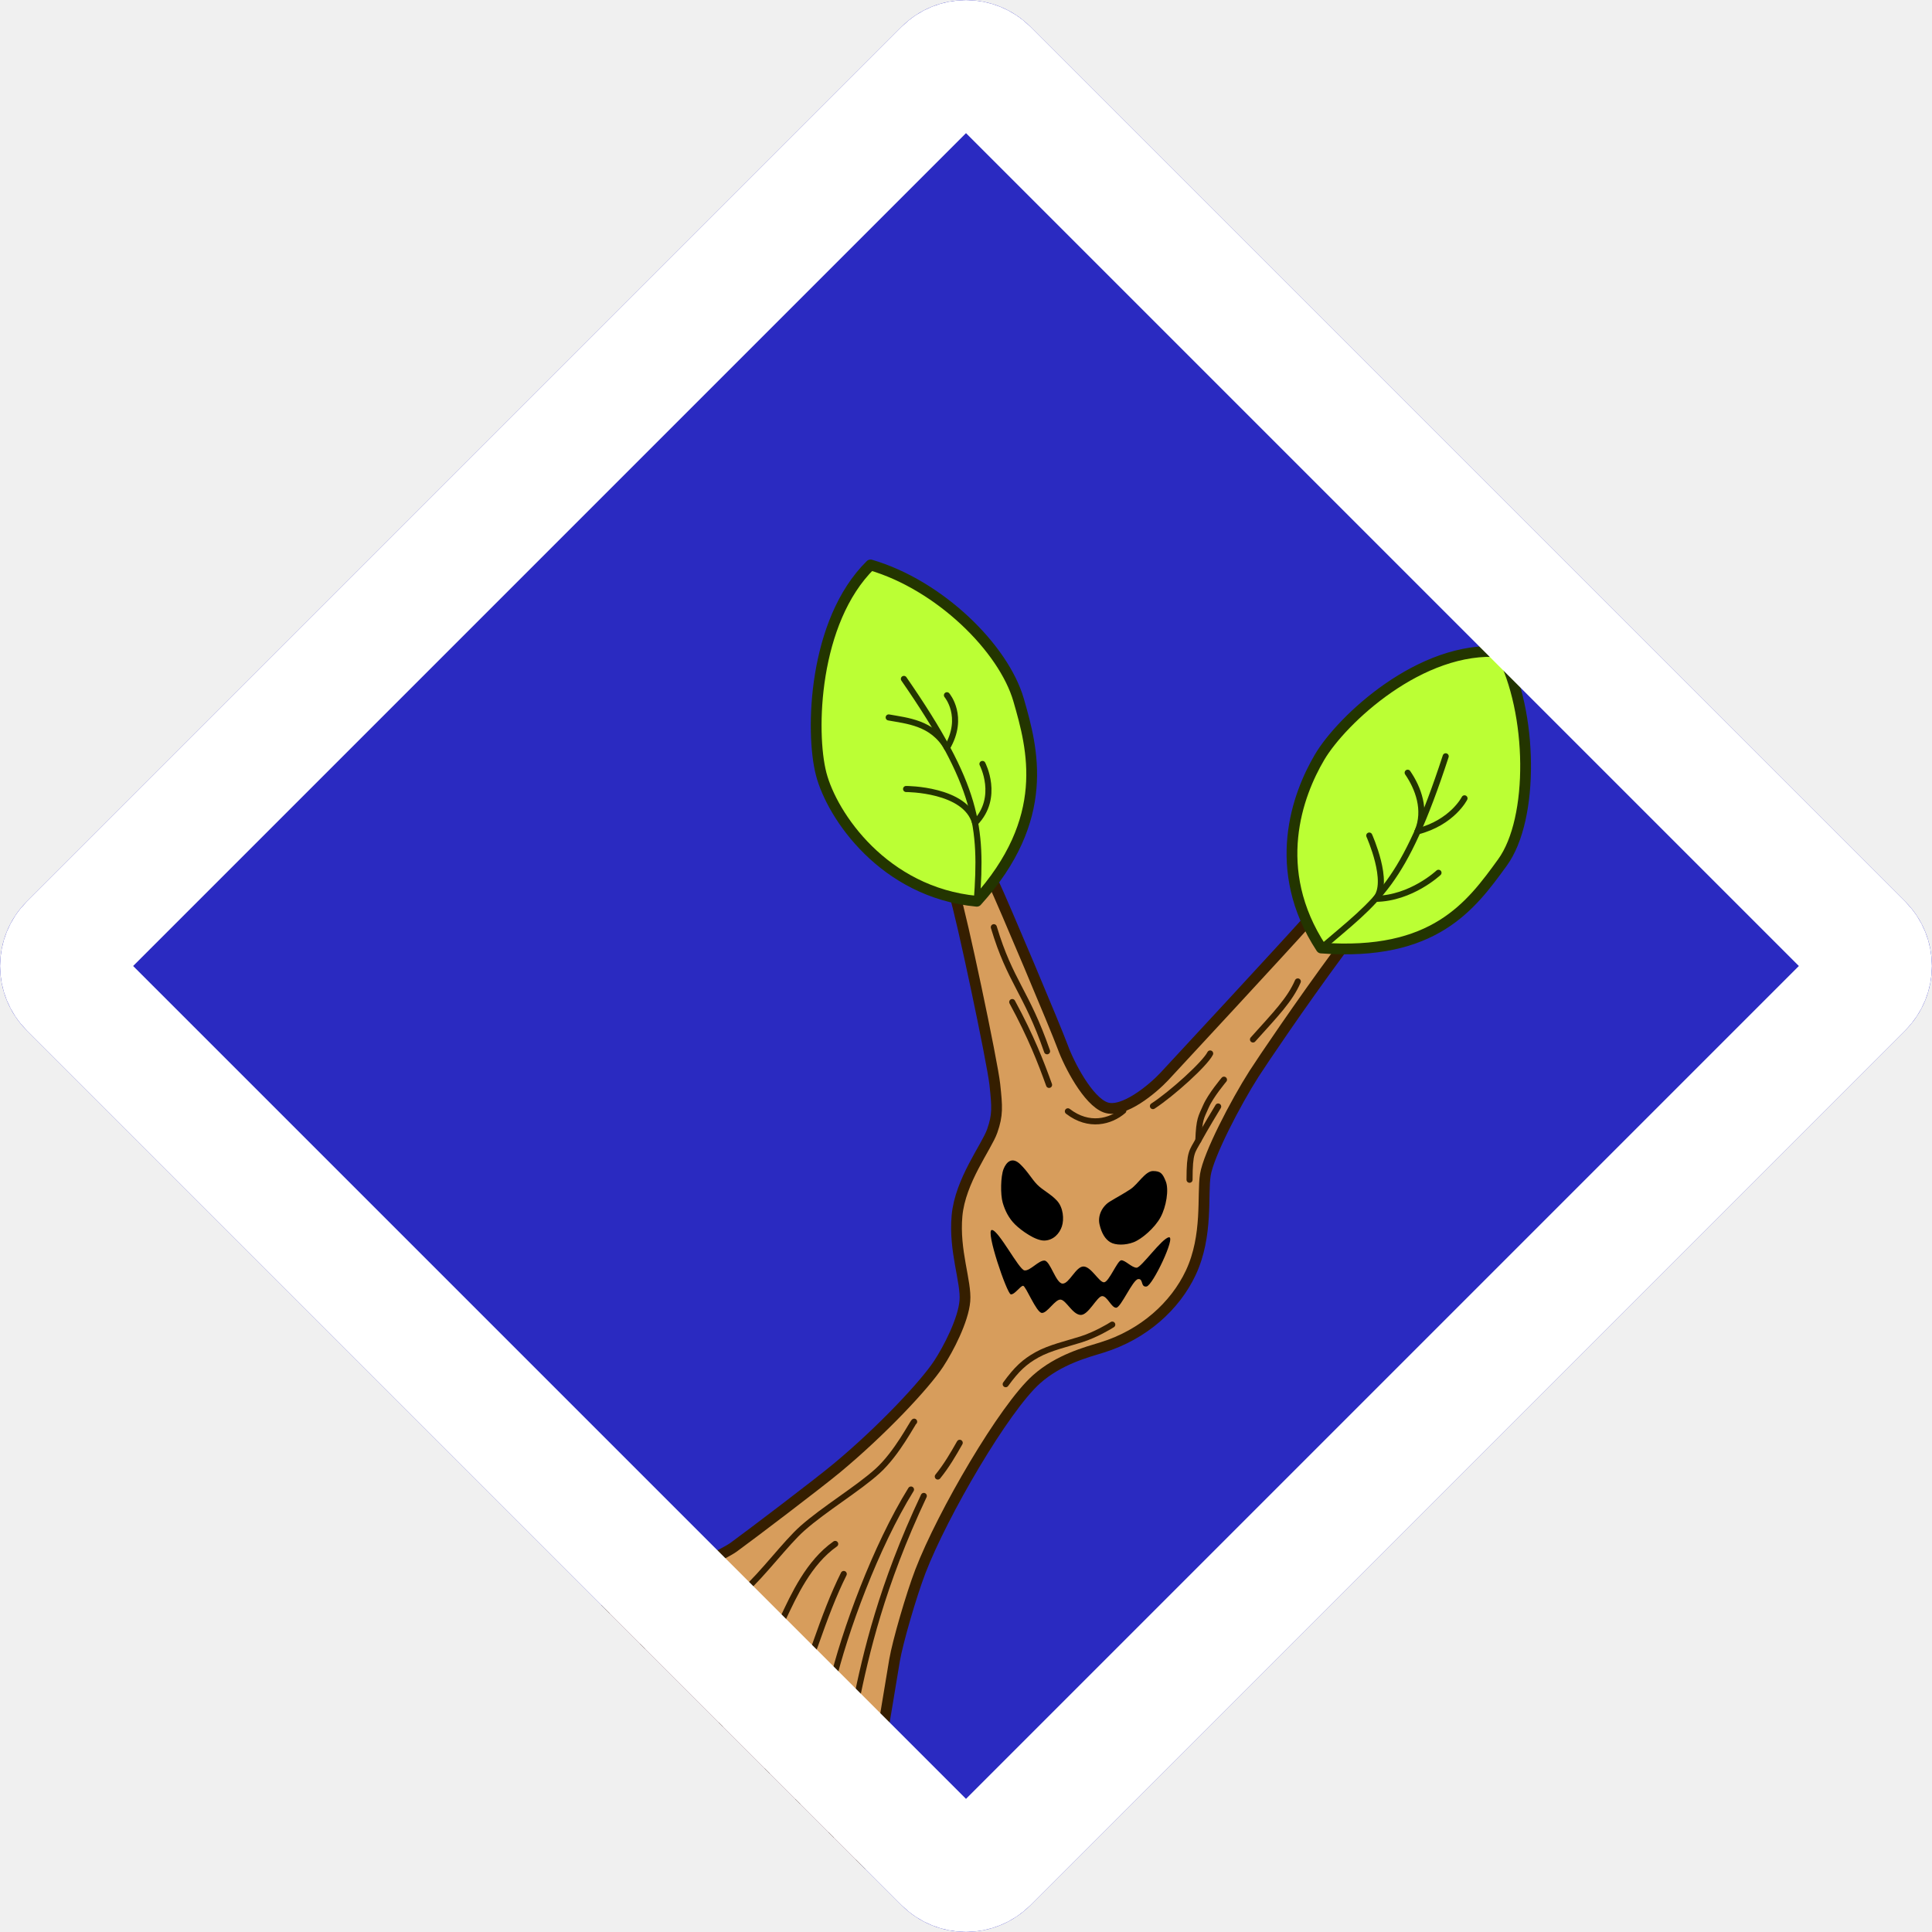
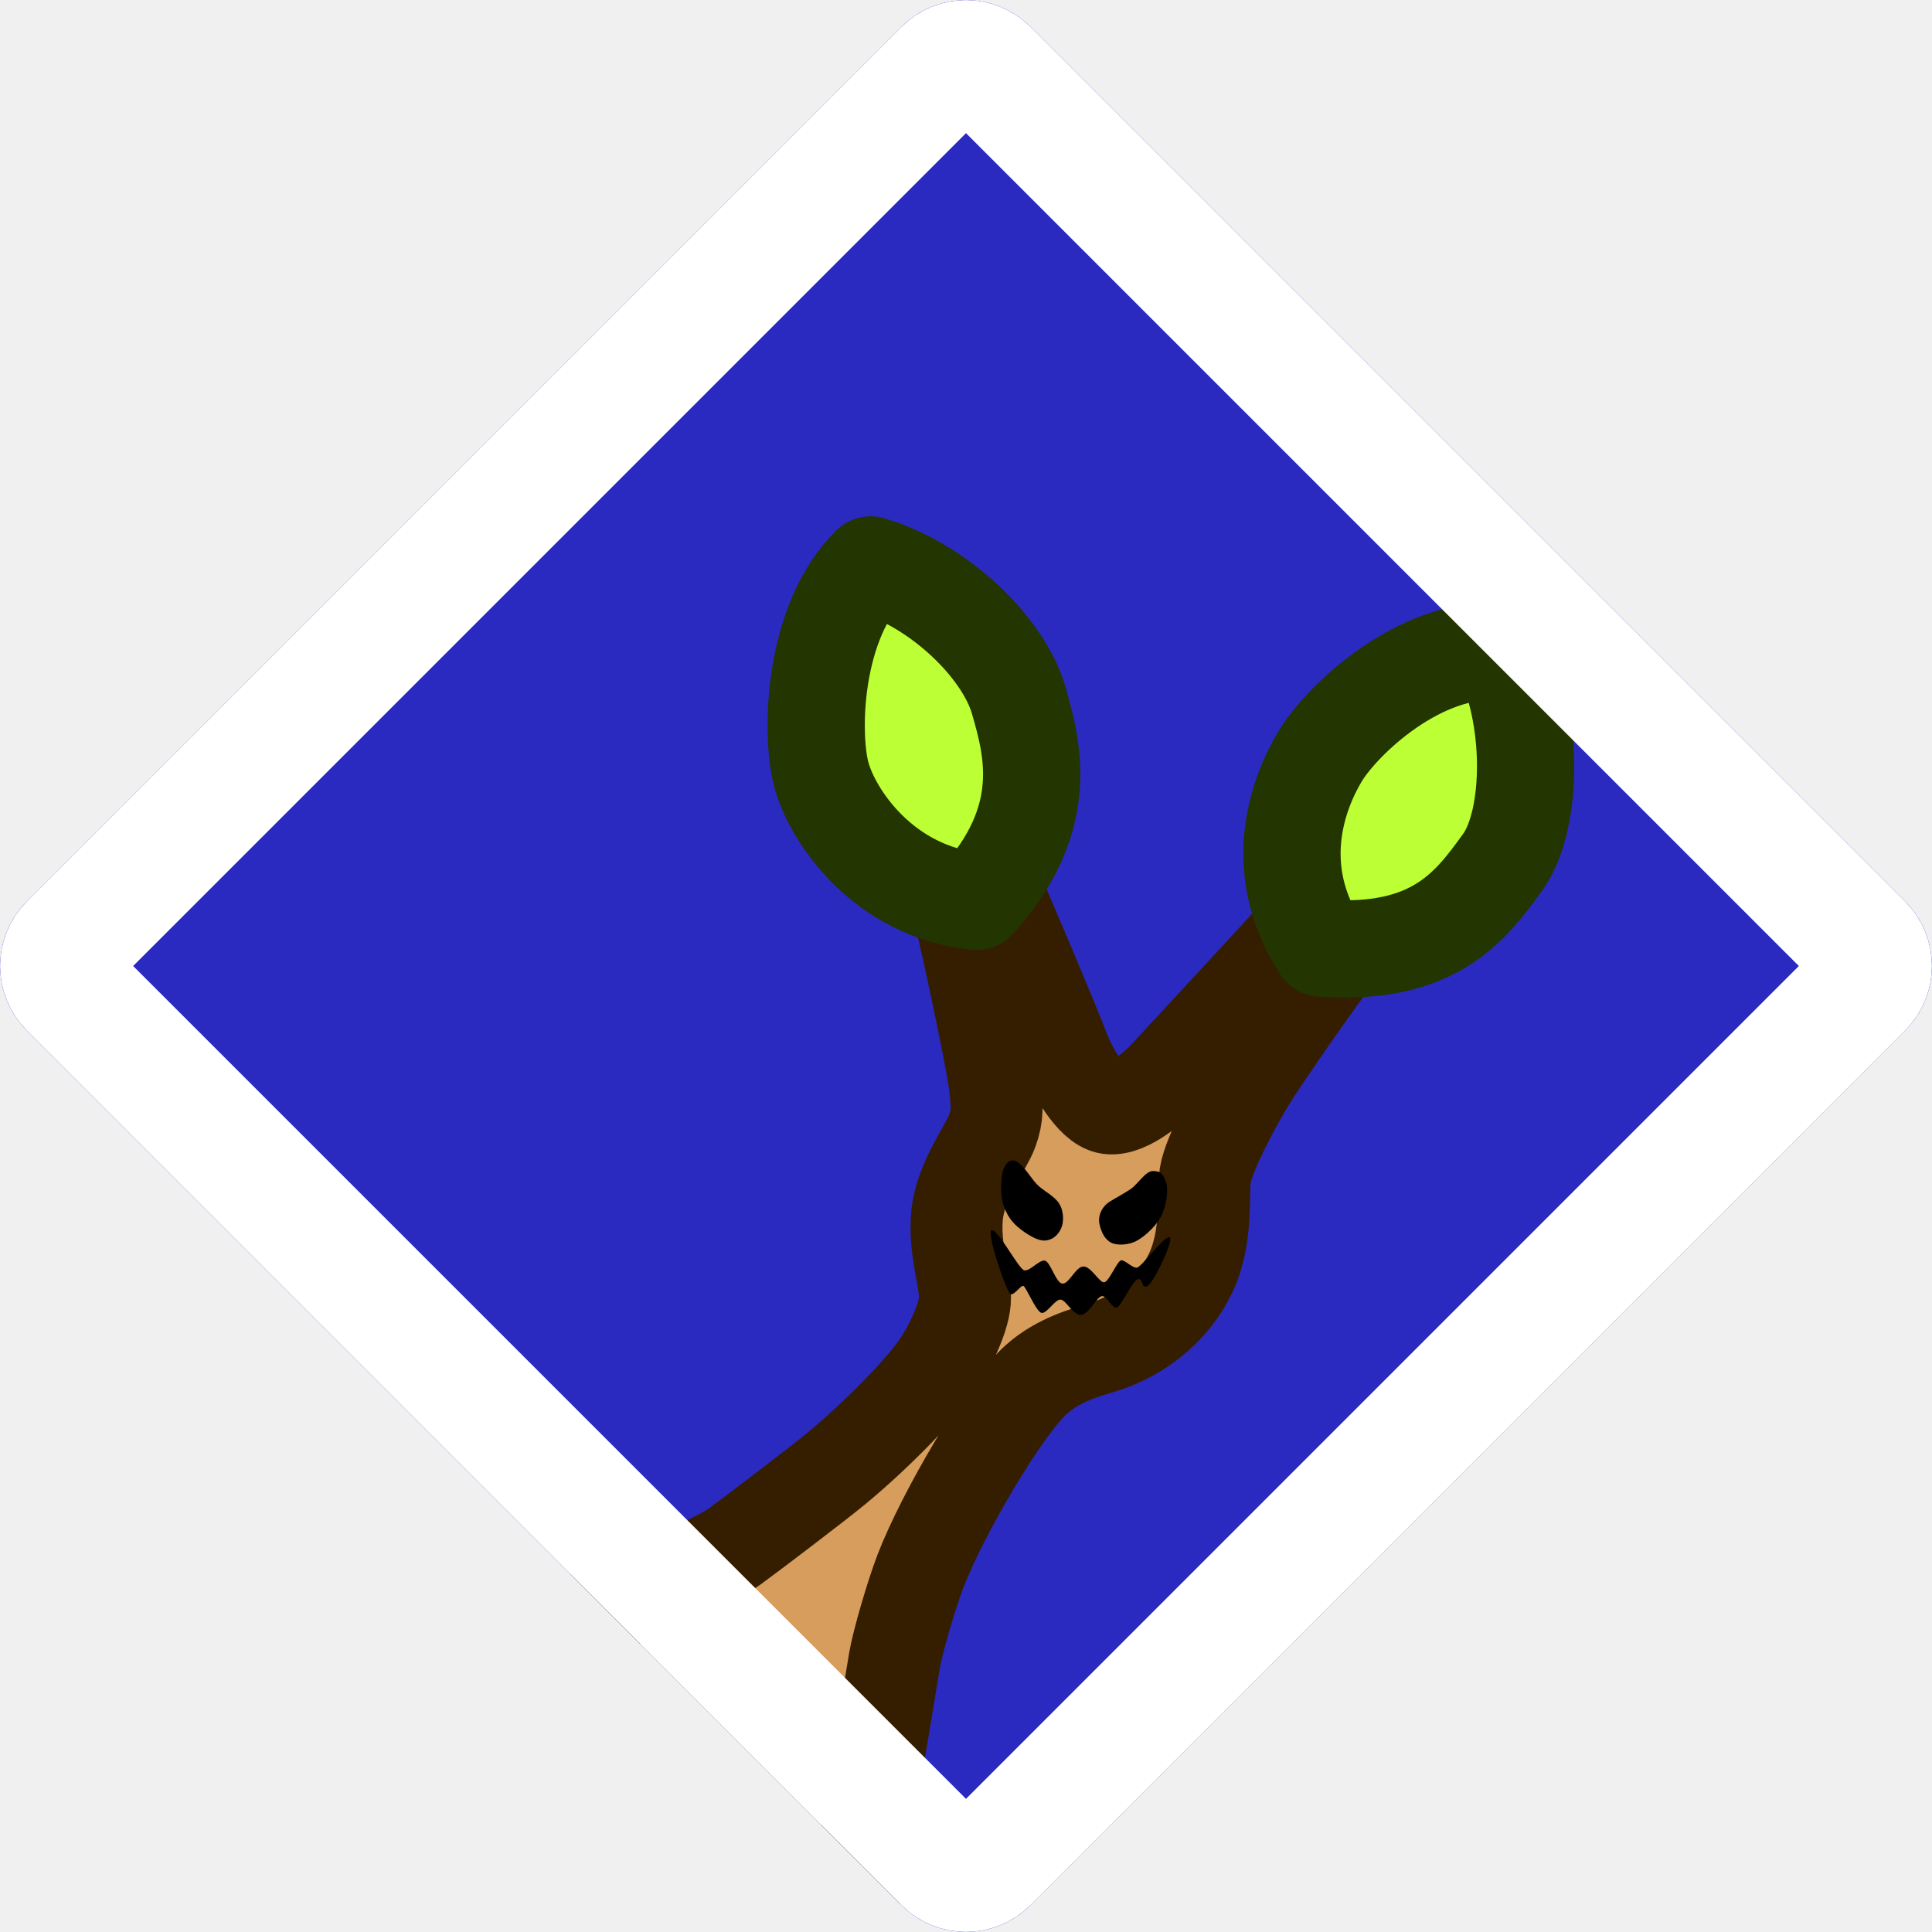
<svg xmlns="http://www.w3.org/2000/svg" viewBox="0 0 512 512">
  <defs id="defs1">
    <clipPath clipPathUnits="userSpaceOnUse" id="clipPath84">
      <rect style="display:inline;opacity:0.397;fill:#333acb;fill-opacity:1;stroke-width:2.267;stroke-linejoin:round" id="rect85" width="370.381" height="370.381" x="-185.19" y="188.598" ry="14.272" transform="rotate(-45)" />
    </clipPath>
    <clipPath clipPathUnits="userSpaceOnUse" id="clipPath86">
      <rect style="display:inline;opacity:0.397;fill:#333acb;fill-opacity:1;stroke-width:1.299;stroke-linejoin:round" id="rect86" width="212.274" height="212.274" x="-69.837" y="282.098" ry="8.18" transform="rotate(-45)" />
    </clipPath>
  </defs>
  <g id="layer2" style="display:inline">
-     <rect style="fill:#2a2ac1;fill-opacity:1;stroke-width:2.302;stroke-linejoin:round" id="rect1" width="376.144" height="376.144" x="-188.072" y="173.967" ry="24.133" transform="rotate(-45)" />
+     <rect style="fill:#2a2ac1;fill-opacity:1;stroke-width:24;stroke-linejoin:round" id="rect1" width="376.144" height="376.144" x="-188.072" y="173.967" ry="24.133" transform="rotate(-45)" />
  </g>
  <g id="layer4" style="display:inline">
    <g id="g53" style="display:inline" clip-path="url(#clipPath84)" transform="matrix(1.015562,0,0,1.015562,-12.42154,-12.42154)">
-       <path style="opacity:1;fill:#d79d5c;fill-opacity:1;stroke:#351e00;stroke-width:2.81;stroke-linejoin:round;stroke-dasharray:none;stroke-opacity:1" d="m 379.354,236.743 c 0,0 -8.546,11.559 -17.855,24.156 -9.833,13.306 -19.892,28.199 -22.041,31.562 -4.804,7.52 -11.854,21.097 -12.689,26.319 -0.836,5.222 0.746,15.887 -3.812,25.588 -4.073,8.668 -12.324,16.136 -23.133,19.478 -4.07,1.258 -11.237,3.092 -17.093,8.29 -8.446,7.497 -24.578,35.16 -30.324,50.129 -2.392,6.231 -5.899,18.344 -6.735,23.149 -0.836,4.804 -10.168,61.448 -10.168,61.448 -22.096,2.177 -48.947,0.225 -63.984,-19.359 -15.036,-19.584 -14.264,-34.927 -7.819,-52.443 0,0 35.391,-15.756 39.986,-19.098 4.595,-3.342 22.001,-16.559 26.92,-20.643 11.697,-9.713 22.95,-21.707 26.553,-27.19 2.578,-3.923 6.437,-11.391 6.855,-16.404 0.418,-5.013 -2.886,-13.048 -2.051,-22.238 0.836,-9.191 7.729,-17.964 9.191,-22.141 1.462,-4.178 1.306,-6.266 0.679,-12.115 -0.627,-5.849 -8.825,-44.7 -10.496,-49.504 -1.671,-4.804 0.209,-17.128 0.209,-17.128 0,0 7.729,9.4 10.026,14.204 2.298,4.804 16.293,38.016 17.964,42.611 1.671,4.595 6.606,14.125 11.201,15.796 4.595,1.671 12.402,-4.935 15.326,-8.068 2.924,-3.133 31.75,-34.256 36.763,-39.896 5.013,-5.64 23.186,-25.274 23.186,-25.274 z" id="path1" />
-       <path style="opacity:1;fill:none;fill-opacity:1;stroke:#351e00;stroke-width:1.586;stroke-linecap:round;stroke-linejoin:round;stroke-dasharray:none;stroke-opacity:1" d="m 226.377,507.483 c 0,0 4.411,-27.699 9.163,-50.79 2.659,-12.92 6.684,-30.601 17.755,-54.1" id="path5" />
-       <path style="opacity:1;fill:none;fill-opacity:1;stroke:#351e00;stroke-width:1.586;stroke-linecap:round;stroke-linejoin:round;stroke-dasharray:none;stroke-opacity:1" d="m 249.953,400.922 c -9.191,14.83 -17.337,36.972 -20.679,51.071 -4.961,20.93 -10.462,30.115 -14.126,55.372" id="path6" />
-       <path style="opacity:1;fill:none;fill-opacity:1;stroke:#351e00;stroke-width:1.586;stroke-linecap:round;stroke-linejoin:round;stroke-dasharray:none;stroke-opacity:1" d="m 232.407,422.959 c -2.691,5.403 -4.831,11.063 -7.52,18.695 -2.688,7.632 -14.917,29.352 -18.799,64.72" id="path7" />
-       <path style="opacity:1;fill:none;fill-opacity:1;stroke:#351e00;stroke-width:1.586;stroke-linecap:round;stroke-linejoin:round;stroke-dasharray:none;stroke-opacity:1" d="m 256.951,397.528 c 2.307,-2.844 4.025,-5.819 5.718,-8.799" id="path8" />
-       <path style="opacity:1;fill:none;fill-opacity:1;stroke:#351e00;stroke-width:1.586;stroke-linecap:round;stroke-linejoin:round;stroke-dasharray:none;stroke-opacity:1" d="m 250.778,383.218 c -0.369,0.148 -4.431,8.271 -9.601,12.924 -5.169,4.653 -13.882,9.874 -19.57,14.918 -4.32,3.83 -10.215,11.854 -15.435,16.542 -6.789,6.097 -10.775,8.824 -20.387,12.251 -10.978,3.913 -16.752,4.857 -25.357,6.275" id="path9" />
-       <path style="opacity:1;fill:none;fill-opacity:1;stroke:#351e00;stroke-width:1.586;stroke-linecap:round;stroke-linejoin:round;stroke-dasharray:none;stroke-opacity:1" d="m 230.174,415.121 c -6.942,4.874 -10.782,13.441 -13.588,19.349 -2.806,5.908 -5.317,13.736 -16.247,27.768 -10.93,14.031 -28.82,25.265 -28.82,25.265" id="path10" />
-       <path style="opacity:1;fill:none;fill-opacity:1;stroke:#351e00;stroke-width:1.586;stroke-linecap:round;stroke-linejoin:round;stroke-dasharray:none;stroke-opacity:1" d="m 274.669,373.433 c 2.843,-3.914 4.874,-5.834 8.197,-7.68 3.323,-1.846 7.791,-2.843 11.521,-4.025 3.729,-1.182 7.422,-3.397 8.087,-3.84" id="path11" />
-       <path style="opacity:1;fill:none;fill-opacity:1;stroke:#351e00;stroke-width:1.586;stroke-linecap:round;stroke-linejoin:round;stroke-dasharray:none;stroke-opacity:1" d="m 322.643,320.086 c 0,-7.311 0.679,-7.311 2.298,-10.287 1.619,-2.977 5.17,-8.825 5.17,-8.825" id="path12" />
-       <path style="opacity:1;fill:none;fill-opacity:1;stroke:#351e00;stroke-width:1.586;stroke-linecap:round;stroke-linejoin:round;stroke-dasharray:none;stroke-opacity:1" d="m 324.941,309.799 c 0.209,-5.64 0.731,-6.005 1.984,-8.877 1.253,-2.872 4.7,-6.945 4.7,-6.945" id="path13" />
-       <path style="opacity:1;fill:none;fill-opacity:1;stroke:#351e00;stroke-width:1.586;stroke-linecap:round;stroke-linejoin:round;stroke-dasharray:none;stroke-opacity:1" d="m 313.087,300.869 c 4.961,-3.238 13.577,-11.018 14.935,-13.734" id="path14" />
-       <path style="opacity:1;fill:none;fill-opacity:1;stroke:#351e00;stroke-width:1.586;stroke-linecap:round;stroke-linejoin:round;stroke-dasharray:none;stroke-opacity:1" d="m 339.197,283.48 c 5.953,-6.632 9.608,-10.34 11.697,-15.144" id="path15" />
-       <path style="opacity:1;fill:none;fill-opacity:1;stroke:#351e00;stroke-width:1.586;stroke-linecap:round;stroke-linejoin:round;stroke-dasharray:none;stroke-opacity:1" d="m 290.893,302.227 c 5.483,4.23 11.153,2.715 14.465,-0.157" id="path16" />
-       <path style="opacity:1;fill:none;fill-opacity:1;stroke:#351e00;stroke-width:1.586;stroke-linecap:round;stroke-linejoin:round;stroke-dasharray:none;stroke-opacity:1" d="m 276.376,273.715 c 4.961,9.138 7.52,15.823 9.608,21.619" id="path17" />
-       <path style="opacity:1;fill:none;fill-opacity:1;stroke:#351e00;stroke-width:1.586;stroke-linecap:round;stroke-linejoin:round;stroke-dasharray:none;stroke-opacity:1" d="m 271.572,254.185 c 4.282,14.308 8.46,16.71 13.89,32.376" id="path18" />
+       <path style="opacity:1;fill:#d79d5c;fill-opacity:1;stroke:#351e00;stroke-width:24;stroke-linejoin:round;stroke-dasharray:none;stroke-opacity:1" d="m 379.354,236.743 c 0,0 -8.546,11.559 -17.855,24.156 -9.833,13.306 -19.892,28.199 -22.041,31.562 -4.804,7.52 -11.854,21.097 -12.689,26.319 -0.836,5.222 0.746,15.887 -3.812,25.588 -4.073,8.668 -12.324,16.136 -23.133,19.478 -4.07,1.258 -11.237,3.092 -17.093,8.29 -8.446,7.497 -24.578,35.16 -30.324,50.129 -2.392,6.231 -5.899,18.344 -6.735,23.149 -0.836,4.804 -10.168,61.448 -10.168,61.448 -22.096,2.177 -48.947,0.225 -63.984,-19.359 -15.036,-19.584 -14.264,-34.927 -7.819,-52.443 0,0 35.391,-15.756 39.986,-19.098 4.595,-3.342 22.001,-16.559 26.92,-20.643 11.697,-9.713 22.95,-21.707 26.553,-27.19 2.578,-3.923 6.437,-11.391 6.855,-16.404 0.418,-5.013 -2.886,-13.048 -2.051,-22.238 0.836,-9.191 7.729,-17.964 9.191,-22.141 1.462,-4.178 1.306,-6.266 0.679,-12.115 -0.627,-5.849 -8.825,-44.7 -10.496,-49.504 -1.671,-4.804 0.209,-17.128 0.209,-17.128 0,0 7.729,9.4 10.026,14.204 2.298,4.804 16.293,38.016 17.964,42.611 1.671,4.595 6.606,14.125 11.201,15.796 4.595,1.671 12.402,-4.935 15.326,-8.068 2.924,-3.133 31.75,-34.256 36.763,-39.896 5.013,-5.64 23.186,-25.274 23.186,-25.274 z" id="path1" />
+       <path style="display:none;opacity:1;fill:none;fill-opacity:1;stroke:#351e00;stroke-width:1.586;stroke-linecap:round;stroke-linejoin:round;stroke-dasharray:none;stroke-opacity:1" d="m 226.377,507.483 c 0,0 4.411,-27.699 9.163,-50.79 2.659,-12.92 6.684,-30.601 17.755,-54.1" id="path5" />
+       <path style="display:none;opacity:1;fill:none;fill-opacity:1;stroke:#351e00;stroke-width:1.586;stroke-linecap:round;stroke-linejoin:round;stroke-dasharray:none;stroke-opacity:1" d="m 249.953,400.922 c -9.191,14.83 -17.337,36.972 -20.679,51.071 -4.961,20.93 -10.462,30.115 -14.126,55.372" id="path6" />
+       <path style="display:none;opacity:1;fill:none;fill-opacity:1;stroke:#351e00;stroke-width:1.586;stroke-linecap:round;stroke-linejoin:round;stroke-dasharray:none;stroke-opacity:1" d="m 232.407,422.959 c -2.691,5.403 -4.831,11.063 -7.52,18.695 -2.688,7.632 -14.917,29.352 -18.799,64.72" id="path7" />
+       <path style="display:none;opacity:1;fill:none;fill-opacity:1;stroke:#351e00;stroke-width:1.586;stroke-linecap:round;stroke-linejoin:round;stroke-dasharray:none;stroke-opacity:1" d="m 256.951,397.528 c 2.307,-2.844 4.025,-5.819 5.718,-8.799" id="path8" />
+       <path style="display:none;opacity:1;fill:none;fill-opacity:1;stroke:#351e00;stroke-width:1.586;stroke-linecap:round;stroke-linejoin:round;stroke-dasharray:none;stroke-opacity:1" d="m 250.778,383.218 c -0.369,0.148 -4.431,8.271 -9.601,12.924 -5.169,4.653 -13.882,9.874 -19.57,14.918 -4.32,3.83 -10.215,11.854 -15.435,16.542 -6.789,6.097 -10.775,8.824 -20.387,12.251 -10.978,3.913 -16.752,4.857 -25.357,6.275" id="path9" />
+       <path style="display:none;opacity:1;fill:none;fill-opacity:1;stroke:#351e00;stroke-width:1.586;stroke-linecap:round;stroke-linejoin:round;stroke-dasharray:none;stroke-opacity:1" d="m 230.174,415.121 c -6.942,4.874 -10.782,13.441 -13.588,19.349 -2.806,5.908 -5.317,13.736 -16.247,27.768 -10.93,14.031 -28.82,25.265 -28.82,25.265" id="path10" />
+       <path style="display:none;opacity:1;fill:none;fill-opacity:1;stroke:#351e00;stroke-width:1.586;stroke-linecap:round;stroke-linejoin:round;stroke-dasharray:none;stroke-opacity:1" d="m 274.669,373.433 c 2.843,-3.914 4.874,-5.834 8.197,-7.68 3.323,-1.846 7.791,-2.843 11.521,-4.025 3.729,-1.182 7.422,-3.397 8.087,-3.84" id="path11" />
+       <path style="display:none;opacity:1;fill:none;fill-opacity:1;stroke:#351e00;stroke-width:1.586;stroke-linecap:round;stroke-linejoin:round;stroke-dasharray:none;stroke-opacity:1" d="m 322.643,320.086 c 0,-7.311 0.679,-7.311 2.298,-10.287 1.619,-2.977 5.17,-8.825 5.17,-8.825" id="path12" />
+       <path style="display:none;opacity:1;fill:none;fill-opacity:1;stroke:#351e00;stroke-width:1.586;stroke-linecap:round;stroke-linejoin:round;stroke-dasharray:none;stroke-opacity:1" d="m 324.941,309.799 c 0.209,-5.64 0.731,-6.005 1.984,-8.877 1.253,-2.872 4.7,-6.945 4.7,-6.945" id="path13" />
+       <path style="display:none;opacity:1;fill:none;fill-opacity:1;stroke:#351e00;stroke-width:1.586;stroke-linecap:round;stroke-linejoin:round;stroke-dasharray:none;stroke-opacity:1" d="m 313.087,300.869 c 4.961,-3.238 13.577,-11.018 14.935,-13.734" id="path14" />
+       <path style="display:none;opacity:1;fill:none;fill-opacity:1;stroke:#351e00;stroke-width:1.586;stroke-linecap:round;stroke-linejoin:round;stroke-dasharray:none;stroke-opacity:1" d="m 339.197,283.48 c 5.953,-6.632 9.608,-10.34 11.697,-15.144" id="path15" />
+       <path style="display:none;opacity:1;fill:none;fill-opacity:1;stroke:#351e00;stroke-width:1.586;stroke-linecap:round;stroke-linejoin:round;stroke-dasharray:none;stroke-opacity:1" d="m 290.893,302.227 c 5.483,4.23 11.153,2.715 14.465,-0.157" id="path16" />
+       <path style="display:none;opacity:1;fill:none;fill-opacity:1;stroke:#351e00;stroke-width:1.586;stroke-linecap:round;stroke-linejoin:round;stroke-dasharray:none;stroke-opacity:1" d="m 276.376,273.715 c 4.961,9.138 7.52,15.823 9.608,21.619" id="path17" />
+       <path style="display:none;opacity:1;fill:none;fill-opacity:1;stroke:#351e00;stroke-width:1.586;stroke-linecap:round;stroke-linejoin:round;stroke-dasharray:none;stroke-opacity:1" d="m 271.572,254.185 c 4.282,14.308 8.46,16.71 13.89,32.376" id="path18" />
    </g>
  </g>
  <g id="layer3" style="display:inline">
-     <path style="opacity:1;fill:#000000;fill-opacity:1;stroke:none;stroke-width:2.853;stroke-linejoin:round;stroke-dasharray:none;stroke-opacity:1" d="m 294.08,318.454 c 1.995,-1.24 3.547,-2.003 5.518,-3.316 1.971,-1.313 3.932,-4.803 5.94,-4.799 2.008,0.003 2.578,0.612 3.421,2.784 0.843,2.172 0.12,6.652 -1.405,9.466 -1.525,2.814 -4.979,5.789 -7.137,6.615 -2.158,0.827 -4.759,0.833 -6.147,0.017 -1.388,-0.815 -2.342,-2.406 -2.881,-4.732 -0.539,-2.326 0.698,-4.796 2.693,-6.036 z" id="path2" />
-     <path style="opacity:1;fill:#000000;fill-opacity:1;stroke:none;stroke-width:2.853;stroke-linejoin:round;stroke-dasharray:none;stroke-opacity:1" d="m 280.171,318.261 c 1.606,1.803 1.865,4.847 1.237,6.75 -0.627,1.903 -2.25,3.675 -4.612,3.75 -2.362,0.075 -6.112,-2.625 -7.762,-4.237 -1.65,-1.612 -2.662,-3.6 -3.3,-5.775 -0.637,-2.175 -0.562,-6.975 0.225,-8.962 0.787,-1.987 2.338,-3.237 4.387,-1.275 2.05,1.962 3.029,3.89 4.5,5.4 1.471,1.51 3.719,2.547 5.325,4.35 z" id="path3" />
-     <path style="opacity:1;fill:#000000;fill-opacity:1;stroke:none;stroke-width:2.853;stroke-linejoin:round;stroke-dasharray:none;stroke-opacity:1" d="m 267.858,343.006 c 1.009,0.181 2.572,-2.307 3.288,-2.254 0.716,0.053 3.474,7.053 4.932,7.186 1.458,0.133 3.58,-3.739 5.038,-3.527 1.458,0.212 3.076,3.871 5.197,4.057 2.121,0.186 4.402,-4.985 5.781,-4.985 1.379,0 2.439,3.129 3.712,3.076 1.273,-0.053 4.349,-7.398 5.807,-7.584 1.458,-0.186 0.583,2.201 2.227,1.962 1.644,-0.239 7.817,-13.306 5.94,-13.046 -1.877,0.26 -7.292,8.008 -8.538,8.061 -1.246,0.053 -3.076,-2.042 -4.11,-1.962 -1.034,0.08 -3.261,5.807 -4.561,5.834 -1.299,0.026 -3.368,-4.137 -5.409,-4.19 -2.042,-0.053 -3.792,4.587 -5.568,4.534 -1.777,-0.053 -3.235,-5.966 -4.773,-6.099 -1.538,-0.133 -3.845,2.811 -5.33,2.599 -1.485,-0.212 -6.877,-10.74 -8.644,-10.713 -1.767,0.028 4.002,16.869 5.012,17.05 z" id="path4" />
+     <path style="opacity:1;fill:#000000;fill-opacity:1;stroke:none;stroke-width:24;stroke-linejoin:round;stroke-dasharray:none;stroke-opacity:1" d="m 294.08,318.454 c 1.995,-1.24 3.547,-2.003 5.518,-3.316 1.971,-1.313 3.932,-4.803 5.94,-4.799 2.008,0.003 2.578,0.612 3.421,2.784 0.843,2.172 0.12,6.652 -1.405,9.466 -1.525,2.814 -4.979,5.789 -7.137,6.615 -2.158,0.827 -4.759,0.833 -6.147,0.017 -1.388,-0.815 -2.342,-2.406 -2.881,-4.732 -0.539,-2.326 0.698,-4.796 2.693,-6.036 z" id="path2" />
+     <path style="opacity:1;fill:#000000;fill-opacity:1;stroke:none;stroke-width:24;stroke-linejoin:round;stroke-dasharray:none;stroke-opacity:1" d="m 280.171,318.261 c 1.606,1.803 1.865,4.847 1.237,6.75 -0.627,1.903 -2.25,3.675 -4.612,3.75 -2.362,0.075 -6.112,-2.625 -7.762,-4.237 -1.65,-1.612 -2.662,-3.6 -3.3,-5.775 -0.637,-2.175 -0.562,-6.975 0.225,-8.962 0.787,-1.987 2.338,-3.237 4.387,-1.275 2.05,1.962 3.029,3.89 4.5,5.4 1.471,1.51 3.719,2.547 5.325,4.35 z" id="path3" />
+     <path style="opacity:1;fill:#000000;fill-opacity:1;stroke:none;stroke-width:24;stroke-linejoin:round;stroke-dasharray:none;stroke-opacity:1" d="m 267.858,343.006 c 1.009,0.181 2.572,-2.307 3.288,-2.254 0.716,0.053 3.474,7.053 4.932,7.186 1.458,0.133 3.58,-3.739 5.038,-3.527 1.458,0.212 3.076,3.871 5.197,4.057 2.121,0.186 4.402,-4.985 5.781,-4.985 1.379,0 2.439,3.129 3.712,3.076 1.273,-0.053 4.349,-7.398 5.807,-7.584 1.458,-0.186 0.583,2.201 2.227,1.962 1.644,-0.239 7.817,-13.306 5.94,-13.046 -1.877,0.26 -7.292,8.008 -8.538,8.061 -1.246,0.053 -3.076,-2.042 -4.11,-1.962 -1.034,0.08 -3.261,5.807 -4.561,5.834 -1.299,0.026 -3.368,-4.137 -5.409,-4.19 -2.042,-0.053 -3.792,4.587 -5.568,4.534 -1.777,-0.053 -3.235,-5.966 -4.773,-6.099 -1.538,-0.133 -3.845,2.811 -5.33,2.599 -1.485,-0.212 -6.877,-10.74 -8.644,-10.713 -1.767,0.028 4.002,16.869 5.012,17.05 z" id="path4" />
  </g>
  <g id="layer5" style="display:inline">
    <g id="g23" transform="matrix(1.073907,0,0,1.073907,-36.36262,-42.03542)">
-       <path style="opacity:1;fill:#bbff34;fill-opacity:1;stroke:#233500;stroke-width:2.657;stroke-linecap:round;stroke-linejoin:round;stroke-dasharray:none;stroke-opacity:1" d="m 404.247,200 c 7.901,15.012 8.198,41.185 0.395,51.951 -7.802,10.765 -16.889,23.21 -44.741,21.136 -12.741,-19.457 -5.827,-37.926 -0.395,-47.111 5.432,-9.185 24.988,-27.654 44.741,-25.975 z" id="path19" />
-       <path style="opacity:1;fill:none;fill-opacity:1;stroke:#233500;stroke-width:1.5;stroke-linecap:round;stroke-linejoin:round;stroke-dasharray:none;stroke-opacity:1" d="m 359.901,273.086 c 13.991,-12.006 20.249,-15.256 30.716,-47.309" id="path20" />
-       <path style="opacity:1;fill:none;fill-opacity:1;stroke:#233500;stroke-width:1.5;stroke-linecap:round;stroke-linejoin:round;stroke-dasharray:none;stroke-opacity:1" d="m 383.681,244.314 c 2.221,-5.297 0.122,-10.734 -2.446,-14.487" id="path21" />
-       <path style="opacity:1;fill:none;fill-opacity:1;stroke:#233500;stroke-width:1.5;stroke-linecap:round;stroke-linejoin:round;stroke-dasharray:none;stroke-opacity:1" d="m 383.681,244.314 c 8.616,-2.24 11.579,-8.166 11.579,-8.166" id="path22" />
-       <path style="opacity:1;fill:none;fill-opacity:1;stroke:#233500;stroke-width:1.5;stroke-linecap:round;stroke-linejoin:round;stroke-dasharray:none;stroke-opacity:1" d="m 388.84,254.519 c 0,0 -6.716,6.321 -15.516,6.43 3.651,-3.996 -1.57,-15.615 -1.57,-15.615" id="path23" />
+       <path style="opacity:1;fill:#bbff34;fill-opacity:1;stroke:#233500;stroke-width:24;stroke-linecap:round;stroke-linejoin:round;stroke-dasharray:none;stroke-opacity:1" d="m 404.247,200 c 7.901,15.012 8.198,41.185 0.395,51.951 -7.802,10.765 -16.889,23.21 -44.741,21.136 -12.741,-19.457 -5.827,-37.926 -0.395,-47.111 5.432,-9.185 24.988,-27.654 44.741,-25.975 z" id="path19" />
+       <path style="display:none;opacity:1;fill:none;fill-opacity:1;stroke:#233500;stroke-width:1.5;stroke-linecap:round;stroke-linejoin:round;stroke-dasharray:none;stroke-opacity:1" d="m 359.901,273.086 c 13.991,-12.006 20.249,-15.256 30.716,-47.309" id="path20" />
+       <path style="display:none;opacity:1;fill:none;fill-opacity:1;stroke:#233500;stroke-width:1.5;stroke-linecap:round;stroke-linejoin:round;stroke-dasharray:none;stroke-opacity:1" d="m 383.681,244.314 c 2.221,-5.297 0.122,-10.734 -2.446,-14.487" id="path21" />
+       <path style="display:none;opacity:1;fill:none;fill-opacity:1;stroke:#233500;stroke-width:1.5;stroke-linecap:round;stroke-linejoin:round;stroke-dasharray:none;stroke-opacity:1" d="m 383.681,244.314 c 8.616,-2.24 11.579,-8.166 11.579,-8.166" id="path22" />
+       <path style="display:none;opacity:1;fill:none;fill-opacity:1;stroke:#233500;stroke-width:1.5;stroke-linecap:round;stroke-linejoin:round;stroke-dasharray:none;stroke-opacity:1" d="m 388.84,254.519 c 0,0 -6.716,6.321 -15.516,6.43 3.651,-3.996 -1.57,-15.615 -1.57,-15.615" id="path23" />
    </g>
    <g id="g23-5" transform="matrix(0.7578716,-0.7608586,0.7608586,0.7578716,-228.2813,306.0137)">
-       <path style="opacity:1;fill:#bbff34;fill-opacity:1;stroke:#233500;stroke-width:2.657;stroke-linecap:round;stroke-linejoin:round;stroke-dasharray:none;stroke-opacity:1" d="m 404.741,200.1 c 8.493,15.606 8.616,37.753 2.178,49.386 -6.124,11.065 -15.019,26.473 -42.482,27.758 -14.621,-17.781 -10.267,-40.206 -4.835,-49.391 5.432,-9.185 25.285,-27.95 45.139,-27.752 z" id="path19-5" />
-       <path style="opacity:1;fill:none;fill-opacity:1;stroke:#233500;stroke-width:1.5;stroke-linecap:round;stroke-linejoin:round;stroke-dasharray:none;stroke-opacity:1" d="m 364.436,277.243 c 13.991,-12.006 20.332,-19.777 26.181,-51.466" id="path20-1" />
-       <path style="opacity:1;fill:none;fill-opacity:1;stroke:#233500;stroke-width:1.5;stroke-linecap:round;stroke-linejoin:round;stroke-dasharray:none;stroke-opacity:1" d="m 386.083,245.312 c 1.881,-6.943 -2.281,-11.732 -4.849,-15.485" id="path21-7" />
-       <path style="opacity:1;fill:none;fill-opacity:1;stroke:#233500;stroke-width:1.5;stroke-linecap:round;stroke-linejoin:round;stroke-dasharray:none;stroke-opacity:1" d="m 386.083,245.312 c 8.616,-2.24 9.176,-9.164 9.176,-9.164" id="path22-1" />
-       <path style="opacity:1;fill:none;fill-opacity:1;stroke:#233500;stroke-width:1.5;stroke-linecap:round;stroke-linejoin:round;stroke-dasharray:none;stroke-opacity:1" d="m 389.432,254.322 c 0,0 -2.787,8.878 -11.588,8.986 4.324,-7.549 -6.092,-17.975 -6.092,-17.975" id="path23-1" />
+       <path style="opacity:1;fill:#bbff34;fill-opacity:1;stroke:#233500;stroke-width:24;stroke-linecap:round;stroke-linejoin:round;stroke-dasharray:none;stroke-opacity:1" d="m 404.741,200.1 c 8.493,15.606 8.616,37.753 2.178,49.386 -6.124,11.065 -15.019,26.473 -42.482,27.758 -14.621,-17.781 -10.267,-40.206 -4.835,-49.391 5.432,-9.185 25.285,-27.95 45.139,-27.752 z" id="path19-5" />
+       <path style="display:none;opacity:1;fill:none;fill-opacity:1;stroke:#233500;stroke-width:1.5;stroke-linecap:round;stroke-linejoin:round;stroke-dasharray:none;stroke-opacity:1" d="m 364.436,277.243 c 13.991,-12.006 20.332,-19.777 26.181,-51.466" id="path20-1" />
+       <path style="display:none;opacity:1;fill:none;fill-opacity:1;stroke:#233500;stroke-width:1.5;stroke-linecap:round;stroke-linejoin:round;stroke-dasharray:none;stroke-opacity:1" d="m 386.083,245.312 c 1.881,-6.943 -2.281,-11.732 -4.849,-15.485" id="path21-7" />
+       <path style="display:none;opacity:1;fill:none;fill-opacity:1;stroke:#233500;stroke-width:1.5;stroke-linecap:round;stroke-linejoin:round;stroke-dasharray:none;stroke-opacity:1" d="m 386.083,245.312 c 8.616,-2.24 9.176,-9.164 9.176,-9.164" id="path22-1" />
+       <path style="display:none;opacity:1;fill:none;fill-opacity:1;stroke:#233500;stroke-width:1.5;stroke-linecap:round;stroke-linejoin:round;stroke-dasharray:none;stroke-opacity:1" d="m 389.432,254.322 c 0,0 -2.787,8.878 -11.588,8.986 4.324,-7.549 -6.092,-17.975 -6.092,-17.975" id="path23-1" />
    </g>
  </g>
  <g>
    <rect x="-172.072" y="189.967" width="344.144" height="344.144" ry="8.133" transform="rotate(-45)" style="fill:none;stroke:#ffffff;stroke-width:32;stroke-linejoin:round" />
  </g>
</svg>
